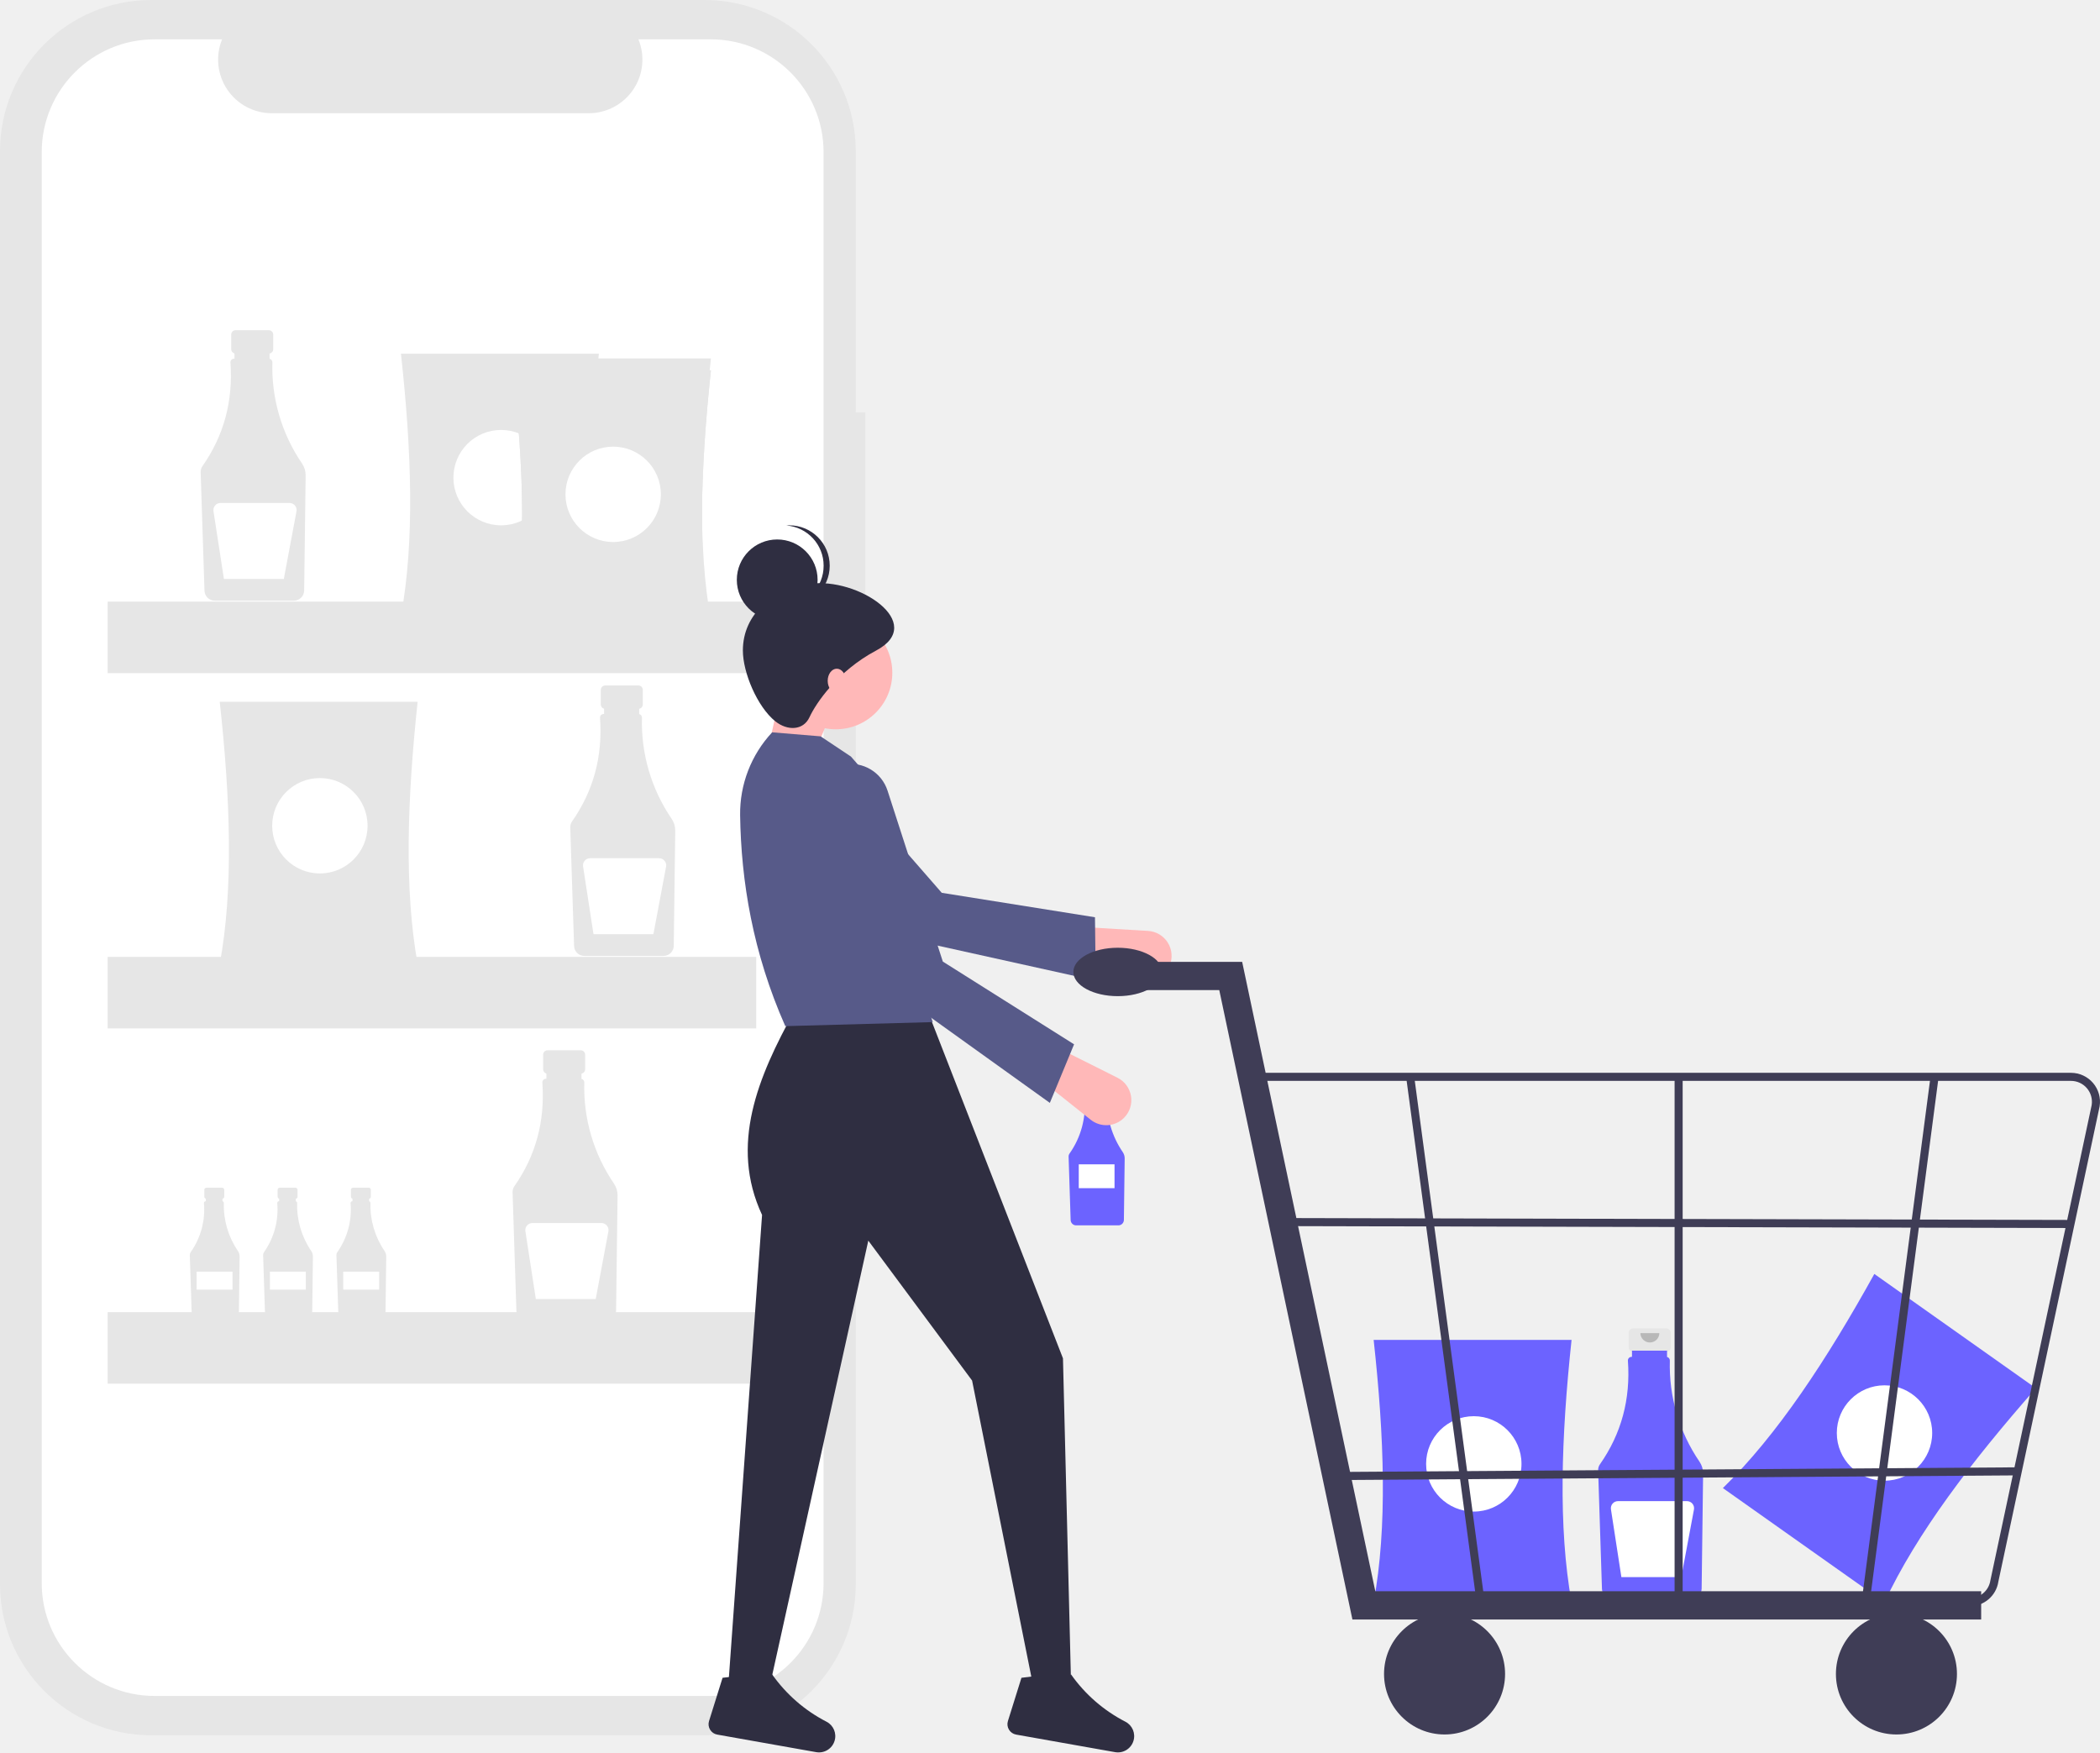
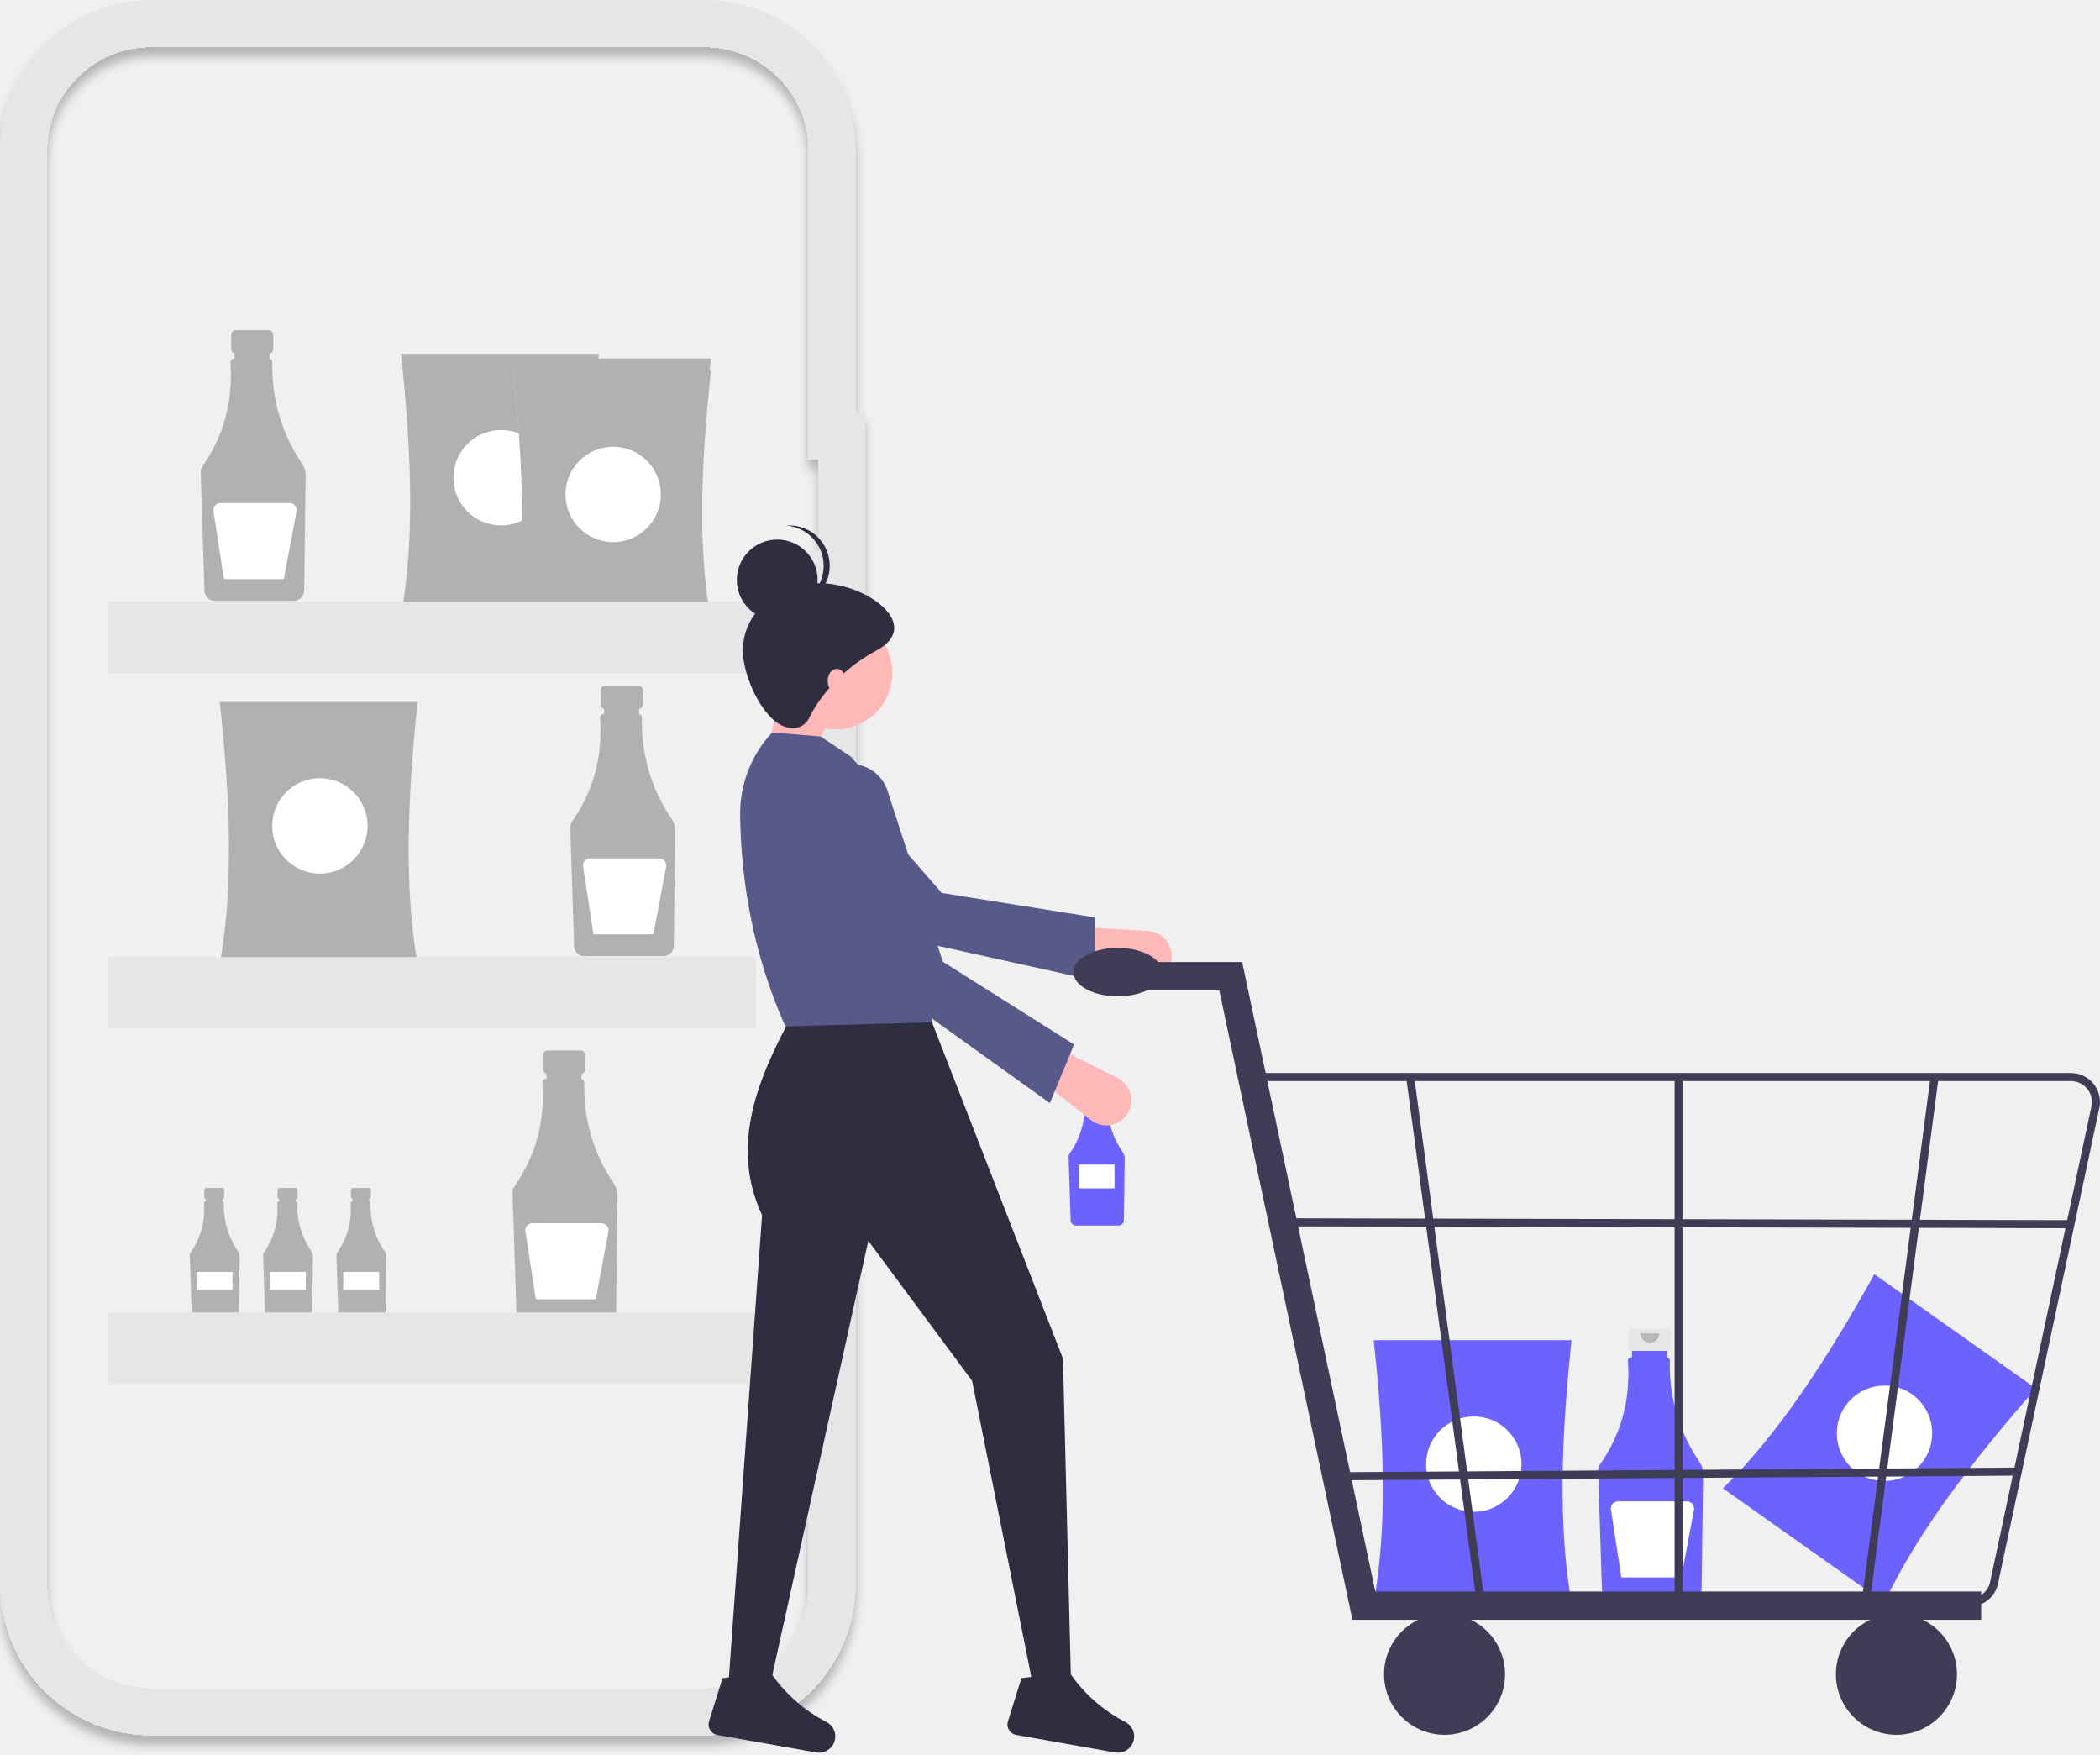
- <svg xmlns="http://www.w3.org/2000/svg" data-name="Layer 1" width="888" height="741.048" viewBox="0 0 888 741.048">
-   <path d="M521.896,253.856H517.864v-110.453a63.927,63.927,0,0,0-63.927-63.927H219.927A63.927,63.927,0,0,0,156,143.403V749.357A63.927,63.927,0,0,0,219.927,813.284H453.937a63.927,63.927,0,0,0,63.927-63.927V332.478h4.032Z" transform="translate(-156 -79.47583)" fill="#e6e6e6" />
-   <path d="M456.516,96.107h-30.546a22.681,22.681,0,0,1-21,31.247H270.91a22.681,22.681,0,0,1-21-31.247h-28.53a47.74,47.74,0,0,0-47.74,47.74V748.912a47.74,47.74,0,0,0,47.74,47.74H456.516a47.74,47.74,0,0,0,47.74-47.74V143.848A47.74,47.74,0,0,0,456.516,96.107Z" transform="translate(-156 -79.47583)" fill="#fff" />
-   <path d="M269.672,219.111H255.633a1.861,1.861,0,0,0-1.861,1.861v6.162a1.861,1.861,0,0,0,1.861,1.861h2.327v9.233h9.386v-9.233h2.327a1.861,1.861,0,0,0,1.861-1.861v-6.162A1.861,1.861,0,0,0,269.672,219.111Z" transform="translate(-156 -79.47583)" fill="#e6e6e6" />
-   <path d="M283.734,275.507a72.178,72.178,0,0,1-12.557-42.794,1.522,1.522,0,0,0-1.188-1.519v-2.663H255.162v2.626h-.204a1.521,1.521,0,0,0-1.519,1.523q0.0.055.004.111,1.752,24.425-11.833,43.808a4.193,4.193,0,0,0-.759,2.541l1.621,50.151a4.341,4.341,0,0,0,4.304,4.19h33.537a4.343,4.343,0,0,0,4.307-4.264l.625-48.693A8.788,8.788,0,0,0,283.734,275.507Z" transform="translate(-156 -79.47583)" fill="#e6e6e6" />
-   <path d="M278.425,292.166H249.234a2.997,2.997,0,0,0-2.962,3.453l4.411,28.673h25.33l5.358-28.577a2.997,2.997,0,0,0-2.946-3.549Z" transform="translate(-156 -79.47583)" fill="#fff" />
-   <path d="M425.957,369.345H411.917a1.861,1.861,0,0,0-1.861,1.861v6.162a1.861,1.861,0,0,0,1.861,1.861h2.327v9.233h9.386V379.23h2.327a1.861,1.861,0,0,0,1.861-1.861v-6.162A1.861,1.861,0,0,0,425.957,369.345Z" transform="translate(-156 -79.47583)" fill="#e6e6e6" />
-   <path d="M440.019,425.742a72.178,72.178,0,0,1-12.557-42.794,1.522,1.522,0,0,0-1.188-1.519V378.767H411.446v2.626h-.204a1.521,1.521,0,0,0-1.519,1.523q0.0.055.004.111,1.752,24.425-11.833,43.808a4.193,4.193,0,0,0-.759,2.541l1.621,50.151a4.341,4.341,0,0,0,4.304,4.19h33.537a4.343,4.343,0,0,0,4.307-4.264l.625-48.693A8.788,8.788,0,0,0,440.019,425.742Z" transform="translate(-156 -79.47583)" fill="#e6e6e6" />
-   <path d="M434.71,442.401H405.518a2.997,2.997,0,0,0-2.962,3.453l4.411,28.673h25.33l5.358-28.577a2.997,2.997,0,0,0-2.946-3.549Z" transform="translate(-156 -79.47583)" fill="#fff" />
-   <path d="M249.935,581.733h-6.659a.883.883,0,0,0-.883.883v2.923a.883.883,0,0,0,.883.883h1.104v4.38h4.452v-4.38H249.935a.883.883,0,0,0,.883-.883v-2.923A.883.883,0,0,0,249.935,581.733Z" transform="translate(-156 -79.47583)" fill="#e6e6e6" />
-   <path d="M256.605,608.484a34.237,34.237,0,0,1-5.956-20.299.722.722,0,0,0-.564-.721v-1.263H243.052v1.245h-.097a.722.722,0,0,0-.721.723q0,.026.002.053a31.246,31.246,0,0,1-5.613,20.78,1.989,1.989,0,0,0-.36,1.205l.769,23.789a2.059,2.059,0,0,0,2.042,1.988h15.908a2.06,2.06,0,0,0,2.043-2.023l.296-23.097A4.168,4.168,0,0,0,256.605,608.484Z" transform="translate(-156 -79.47583)" fill="#e6e6e6" />
-   <rect x="83.137" y="537.753" width="15.179" height="7.59" fill="#fff" />
-   <path d="M280.935,581.733h-6.659a.883.883,0,0,0-.883.883v2.923a.883.883,0,0,0,.883.883h1.104v4.38h4.452v-4.38H280.935a.883.883,0,0,0,.883-.883v-2.923A.883.883,0,0,0,280.935,581.733Z" transform="translate(-156 -79.47583)" fill="#e6e6e6" />
-   <path d="M287.605,608.484a34.237,34.237,0,0,1-5.956-20.299.722.722,0,0,0-.564-.721v-1.263H274.052v1.245h-.097a.722.722,0,0,0-.721.723q0,.026.002.053a31.246,31.246,0,0,1-5.613,20.78,1.989,1.989,0,0,0-.36,1.205l.769,23.789a2.059,2.059,0,0,0,2.042,1.988h15.908a2.06,2.06,0,0,0,2.043-2.023l.296-23.097A4.168,4.168,0,0,0,287.605,608.484Z" transform="translate(-156 -79.47583)" fill="#e6e6e6" />
-   <rect x="114.137" y="537.753" width="15.179" height="7.59" fill="#fff" />
-   <path d="M311.935,581.733h-6.659a.883.883,0,0,0-.883.883v2.923a.883.883,0,0,0,.883.883h1.104v4.38h4.452v-4.38H311.935a.883.883,0,0,0,.883-.883v-2.923A.883.883,0,0,0,311.935,581.733Z" transform="translate(-156 -79.47583)" fill="#e6e6e6" />
-   <path d="M318.605,608.484a34.237,34.237,0,0,1-5.956-20.299.722.722,0,0,0-.564-.721v-1.263H305.052v1.245h-.097a.722.722,0,0,0-.721.723q0,.026.002.053a31.246,31.246,0,0,1-5.613,20.78,1.989,1.989,0,0,0-.36,1.205l.769,23.789a2.059,2.059,0,0,0,2.042,1.988h15.908a2.06,2.06,0,0,0,2.043-2.023l.296-23.097A4.168,4.168,0,0,0,318.605,608.484Z" transform="translate(-156 -79.47583)" fill="#e6e6e6" />
-   <rect x="145.137" y="537.753" width="15.179" height="7.59" fill="#fff" />
-   <path d="M401.567,523.613H387.528a1.861,1.861,0,0,0-1.861,1.861v6.162a1.861,1.861,0,0,0,1.861,1.861h2.327v9.233h9.386v-9.233h2.327a1.861,1.861,0,0,0,1.861-1.861v-6.162A1.861,1.861,0,0,0,401.567,523.613Z" transform="translate(-156 -79.47583)" fill="#e6e6e6" />
-   <path d="M415.629,580.01a72.178,72.178,0,0,1-12.557-42.794,1.522,1.522,0,0,0-1.188-1.519v-2.663H387.057v2.626h-.204a1.521,1.521,0,0,0-1.519,1.523q0.0.055.004.111,1.752,24.425-11.833,43.808a4.193,4.193,0,0,0-.759,2.541l1.621,50.151a4.341,4.341,0,0,0,4.304,4.19h33.537a4.343,4.343,0,0,0,4.307-4.264l.625-48.693A8.788,8.788,0,0,0,415.629,580.01Z" transform="translate(-156 -79.47583)" fill="#e6e6e6" />
-   <path d="M410.32,596.668H381.129a2.997,2.997,0,0,0-2.962,3.453l4.411,28.673h25.33l5.358-28.577a2.997,2.997,0,0,0-2.946-3.549Z" transform="translate(-156 -79.47583)" fill="#fff" />
-   <path d="M409.232,339.938H325.544c5.851-31.633,4.505-69.832,0-110.911h83.688C404.847,270.107,403.536,308.305,409.232,339.938Z" transform="translate(-156 -79.47583)" fill="#e6e6e6" />
-   <circle cx="211.892" cy="201.982" r="20.166" fill="#fff" />
-   <path d="M332.602,487.148H248.914c5.851-31.633,4.505-69.832,0-110.911H332.602C328.217,417.316,326.907,455.515,332.602,487.148Z" transform="translate(-156 -79.47583)" fill="#e6e6e6" />
-   <circle cx="135.262" cy="349.192" r="20.166" fill="#fff" />
-   <path d="M456.621,346.996H372.933c5.851-31.633,4.505-69.832,0-110.911h83.688C452.236,277.165,450.926,315.363,456.621,346.996Z" transform="translate(-156 -79.47583)" fill="#e6e6e6" />
-   <circle cx="259.281" cy="209.04" r="20.166" fill="#fff" />
-   <path d="M456.621,341.955H372.933c5.851-31.633,4.505-69.832,0-110.911h83.688C452.236,272.123,450.926,310.322,456.621,341.955Z" transform="translate(-156 -79.47583)" fill="#e6e6e6" />
-   <circle cx="259.281" cy="203.998" r="20.166" fill="#fff" />
-   <path d="M456.621,346.996H372.933c5.851-31.633,4.505-69.832,0-110.911h83.688C452.236,277.165,450.926,315.363,456.621,346.996Z" transform="translate(-156 -79.47583)" fill="#e6e6e6" />
-   <circle cx="259.281" cy="209.04" r="20.166" fill="#fff" />
-   <rect x="45.525" y="254.413" width="274.254" height="30.249" fill="#e6e6e6" />
-   <rect x="45.525" y="404.647" width="274.254" height="30.249" fill="#e6e6e6" />
-   <rect x="45.525" y="554.882" width="274.254" height="30.249" fill="#e6e6e6" />
-   <path d="M952.855,757.075l-68.325-48.326c23.044-22.448,44.002-54.411,64.046-90.551l68.325,48.326C989.599,697.53,966.471,727.96,952.855,757.075Z" transform="translate(-156 -79.47583)" fill="#6c63ff" />
-   <circle cx="796.873" cy="605.982" r="20.166" fill="#fff" />
-   <path d="M623.262,536.554h-7.5a.994.994,0,0,0-.994.994v3.292a.994.994,0,0,0,.994.994h1.243v4.932h5.014v-4.932h1.243a.994.994,0,0,0,.994-.994v-3.292A.994.994,0,0,0,623.262,536.554Z" transform="translate(-156 -79.47583)" fill="#e6e6e6" />
-   <path d="M630.774,566.682a38.558,38.558,0,0,1-6.708-22.861.813.813,0,0,0-.635-.812v-1.422h-7.921v1.403h-.109a.813.813,0,0,0-.812.814q0,.03.002.059a35.189,35.189,0,0,1-6.322,23.403,2.24,2.24,0,0,0-.405,1.357l.866,26.792a2.319,2.319,0,0,0,2.299,2.238h17.916a2.32,2.32,0,0,0,2.301-2.278l.334-26.012A4.695,4.695,0,0,0,630.774,566.682Z" transform="translate(-156 -79.47583)" fill="#6c63ff" />
-   <path d="M621.699,537.627a2.145,2.145,0,0,1-4.291,0" transform="translate(-156 -79.47583)" opacity="0.2" style="isolation:isolate" />
-   <rect x="456.161" y="492.368" width="15.124" height="10.083" fill="#fff" />
-   <path d="M860.602,641.218H846.563a1.861,1.861,0,0,0-1.861,1.861v6.162a1.861,1.861,0,0,0,1.861,1.861h2.327v9.233h9.386v-9.233h2.327a1.861,1.861,0,0,0,1.861-1.861V643.079A1.861,1.861,0,0,0,860.602,641.218Z" transform="translate(-156 -79.47583)" fill="#e6e6e6" />
-   <path d="M874.664,697.615a72.178,72.178,0,0,1-12.557-42.794,1.522,1.522,0,0,0-1.188-1.519v-2.663H846.092v2.626h-.204a1.521,1.521,0,0,0-1.519,1.523q0.0.055.004.111,1.752,24.425-11.833,43.808a4.193,4.193,0,0,0-.759,2.541l1.621,50.151a4.341,4.341,0,0,0,4.304,4.19h33.537a4.343,4.343,0,0,0,4.307-4.264l.625-48.693A8.788,8.788,0,0,0,874.664,697.615Z" transform="translate(-156 -79.47583)" fill="#6c63ff" />
-   <path d="M857.676,643.226a4.016,4.016,0,0,1-8.031,0" transform="translate(-156 -79.47583)" opacity="0.2" style="isolation:isolate" />
-   <path d="M869.355,714.273H840.164a2.997,2.997,0,0,0-2.962,3.453l4.411,28.673h25.33l5.358-28.577a2.997,2.997,0,0,0-2.946-3.549Z" transform="translate(-156 -79.47583)" fill="#fff" />
-   <path d="M820.546,756.996H736.858c5.851-31.633,4.505-69.832,0-110.911H820.546C816.161,687.164,814.851,725.362,820.546,756.996Z" transform="translate(-156 -79.47583)" fill="#6c63ff" />
-   <circle cx="623.206" cy="619.039" r="20.166" fill="#fff" />
-   <polygon points="322.243 328.466 341.03 326.758 352.986 297.724 331.637 285.768 322.243 328.466" fill="#ffb8b8" />
-   <path d="M650.66,487.65v0a10.593,10.593,0,0,0-9.202-14.517l-29.17-1.739-4.295,14.282,30.029,8.247A10.593,10.593,0,0,0,650.66,487.65Z" transform="translate(-156 -79.47583)" fill="#ffb8b8" />
-   <path d="M619.339,494.163l-.321-26.8-64.793-10.339L504.31,399.777a16.338,16.338,0,0,0-21.294-2.912l0,0a16.338,16.338,0,0,0-2.846,24.922l41.18,50.678Z" transform="translate(-156 -79.47583)" fill="#575a89" />
-   <path d="M463.726,795.643h17.079L523.168,604.109l43.887,59.169,25.619,128.095h16.225l-3.416-137.488-57.216-146.882H491.906c-15.402,27.874-27.485,56.608-13.663,86.251Z" transform="translate(-156 -79.47583)" fill="#2f2e41" />
-   <path d="M582.204,807.276a4.457,4.457,0,0,0,3.476,5.718l41.793,7.417a6.876,6.876,0,0,0,7.801-4.713h0a6.834,6.834,0,0,0-3.342-8.126,63.902,63.902,0,0,1-23.048-20.038c-4.593,4.277-9.727,3.875-15.179.723l-5.782.723Z" transform="translate(-156 -79.47583)" fill="#2f2e41" />
-   <path d="M455.818,807.276a4.457,4.457,0,0,0,3.476,5.718l41.793,7.417a6.876,6.876,0,0,0,7.801-4.713h0a6.834,6.834,0,0,0-3.342-8.126,63.902,63.902,0,0,1-23.048-20.038c-4.593,4.277-9.727,3.875-15.179.723l-5.782.723Z" transform="translate(-156 -79.47583)" fill="#2f2e41" />
-   <circle cx="353.413" cy="284.487" r="23.911" fill="#ffb8b8" />
-   <path d="M488.064,513.407,550.403,511.699l-18.308-57.62c11.377-18.239-.073-36.46-16.278-54.677l-12.809-8.54-20.495-1.708h0a50.314,50.314,0,0,0-13.549,35.05C469.369,452.032,474.297,482.324,488.064,513.407Z" transform="translate(-156 -79.47583)" fill="#575a89" />
-   <path d="M631.291,552.192h0a10.593,10.593,0,0,0-2.749-16.966L602.409,522.151l-9.567,11.441,24.363,19.395A10.593,10.593,0,0,0,631.291,552.192Z" transform="translate(-156 -79.47583)" fill="#ffb8b8" />
-   <path d="M599.933,545.858l10.248-24.765-55.502-34.994-23.37-72.268a16.338,16.338,0,0,0-18.432-11.054h0a16.338,16.338,0,0,0-12.421,21.793l17.923,62.791Z" transform="translate(-156 -79.47583)" fill="#575a89" />
-   <path d="M470.13,354.569c0,9.304,6.042,23.712,13.663,29.889,5.128,4.156,11.905,3.981,14.517-1.708,2.68-5.836,11.919-19.552,28.181-28.181,21.678-11.503-7.688-31.182-28.181-28.181C482.911,328.643,470.13,339.005,470.13,354.569Z" transform="translate(-156 -79.47583)" fill="#2f2e41" />
-   <circle cx="328.648" cy="245.205" r="17.079" fill="#2f2e41" />
-   <path d="M504.289,318.703a17.069,17.069,0,0,0-15.798-17.015c.424-.032.849-.065,1.281-.065a17.079,17.079,0,0,1,0,34.159c-.432,0-.857-.033-1.281-.065A17.069,17.069,0,0,0,504.289,318.703Z" transform="translate(-156 -79.47583)" fill="#2f2e41" />
-   <ellipse cx="353.84" cy="287.903" rx="3.843" ry="5.124" fill="#ffb8b8" />
-   <polygon points="837.751 684.845 571.879 684.845 515.578 418.694 467.529 418.694 467.529 406.752 525.258 406.752 581.559 672.902 837.751 672.902 837.751 684.845" fill="#3f3d56" />
-   <circle cx="610.841" cy="707.877" r="25.591" fill="#3f3d56" />
-   <circle cx="801.923" cy="707.877" r="25.591" fill="#3f3d56" />
-   <path d="M988.903,758.697H730.225L684.584,533.145h347.151a12.265,12.265,0,0,1,12.116,14.167l-42.833,201.025A12.204,12.204,0,0,1,988.903,758.697Zm-255.869-3.412H988.903a8.806,8.806,0,0,0,8.742-7.477l42.833-201.025a8.85,8.85,0,0,0-8.744-10.225H688.726Z" transform="translate(-156 -79.47583)" fill="#3f3d56" />
-   <polygon points="624.513 678.499 594.623 455.653 597.989 455.097 627.879 677.943 624.513 678.499" fill="#3f3d56" />
-   <polygon points="790.712 676.788 787.343 676.242 816.36 455.102 819.729 455.648 790.712 676.788" fill="#3f3d56" />
-   <rect x="708.115" y="455.375" width="3.412" height="222.846" fill="#3f3d56" />
-   <rect x="865.451" y="431.522" width="3.412" height="330.296" transform="translate(112.3889 1382.904) rotate(-89.86127)" fill="#3f3d56" />
-   <rect x="718.838" y="700.962" width="290.178" height="3.412" transform="translate(-160.7831 -73.5538) rotate(-0.39166)" fill="#3f3d56" />
-   <ellipse cx="472.648" cy="411.017" rx="18.767" ry="10.237" fill="#3f3d56" />
+ <svg xmlns="http://www.w3.org/2000/svg" width="888" height="742" viewBox="0 0 888 742" fill="none">
+   <g clip-path="url(#clip0_180_2)">
+     <g filter="url(#filter0_d_180_2)">
+       <path d="M351.864 174.38V184.38H355.896V243.003H351.864V253.003V669.881C351.864 676.963 350.469 683.975 347.759 690.518C345.049 697.061 341.077 703.006 336.069 708.013C331.062 713.021 325.117 716.993 318.574 719.703C312.031 722.413 305.019 723.808 297.937 723.808H63.927C56.846 723.808 49.833 722.413 43.29 719.703C36.748 716.993 30.803 713.021 25.795 708.013C20.787 703.006 16.815 697.061 14.105 690.518C11.395 683.975 10 676.963 10 669.881V63.927C10 56.845 11.395 49.833 14.105 43.29C16.815 36.747 20.787 30.802 25.795 25.795C30.803 20.787 36.748 16.815 43.29 14.105C49.833 11.395 56.846 10 63.927 10H297.937C305.019 10 312.031 11.395 318.574 14.105C325.117 16.815 331.062 20.787 336.069 25.795C341.077 30.802 345.049 36.747 347.759 43.29C350.469 49.833 351.864 56.845 351.864 63.927V174.38Z" stroke="#E6E6E6" stroke-width="20" shape-rendering="crispEdges" />
+     </g>
+     <path d="M113.672 139.635H99.633C99.139 139.635 98.666 139.831 98.317 140.18C97.968 140.529 97.772 141.002 97.772 141.496V147.658C97.772 148.152 97.968 148.625 98.317 148.975C98.666 149.324 99.139 149.52 99.633 149.52H101.96V158.753H111.346V149.52H113.672C114.166 149.52 114.64 149.324 114.989 148.975C115.338 148.625 115.534 148.152 115.534 147.658V141.496C115.534 141.002 115.338 140.529 114.989 140.18C114.64 139.831 114.166 139.635 113.672 139.635Z" fill="#B1B1B1" />
+     <path d="M127.734 196.032C119.136 183.45 114.741 168.47 115.177 153.238C115.185 152.887 115.071 152.543 114.855 152.266C114.638 151.989 114.332 151.796 113.989 151.719V149.056H99.162V151.682H98.958C98.554 151.682 98.167 151.843 97.882 152.129C97.597 152.415 97.438 152.802 97.438 153.205C97.438 153.242 97.44 153.279 97.442 153.316C98.611 169.599 94.666 184.202 85.609 197.124C85.088 197.866 84.822 198.758 84.85 199.665L86.471 249.816C86.51 250.935 86.98 251.995 87.782 252.776C88.584 253.556 89.656 253.997 90.776 254.006H124.313C125.445 253.997 126.529 253.546 127.333 252.75C128.138 251.953 128.599 250.874 128.62 249.742L129.245 201.049C129.263 199.262 128.736 197.512 127.734 196.032Z" fill="#B1B1B1" />
+     <path d="M122.425 212.69H93.234C92.802 212.69 92.375 212.784 91.982 212.964C91.589 213.145 91.24 213.408 90.959 213.736C90.678 214.064 90.471 214.449 90.352 214.864C90.233 215.28 90.206 215.716 90.272 216.143L94.683 244.816H120.013L125.371 216.24C125.452 215.807 125.437 215.361 125.326 214.935C125.216 214.509 125.013 214.112 124.732 213.773C124.45 213.434 124.098 213.162 123.699 212.975C123.301 212.787 122.866 212.69 122.425 212.69Z" fill="white" />
+     <path d="M269.957 289.869H255.917C255.424 289.869 254.95 290.065 254.601 290.414C254.252 290.763 254.056 291.237 254.056 291.731V297.893C254.056 298.386 254.252 298.86 254.601 299.209C254.95 299.558 255.424 299.754 255.917 299.754H258.244V308.987H267.63V299.754H269.957C270.45 299.754 270.924 299.558 271.273 299.209C271.622 298.86 271.818 298.386 271.818 297.893V291.731C271.818 291.237 271.622 290.763 271.273 290.414C270.924 290.065 270.45 289.869 269.957 289.869Z" fill="#B1B1B1" />
+     <path d="M284.019 346.266C275.42 333.685 271.025 318.705 271.462 303.473C271.47 303.121 271.355 302.778 271.139 302.501C270.922 302.224 270.617 302.031 270.274 301.954V299.291H255.446V301.917H255.242C255.042 301.917 254.844 301.956 254.66 302.033C254.475 302.11 254.308 302.222 254.167 302.364C254.026 302.505 253.914 302.673 253.838 302.858C253.761 303.042 253.722 303.24 253.722 303.44C253.723 303.477 253.724 303.514 253.727 303.551C254.895 319.834 250.95 334.437 241.893 347.358C241.372 348.101 241.106 348.993 241.134 349.899L242.756 400.051C242.795 401.169 243.264 402.23 244.066 403.01C244.868 403.791 245.941 404.232 247.06 404.241H280.597C281.729 404.232 282.813 403.781 283.617 402.984C284.422 402.188 284.884 401.109 284.904 399.977L285.529 351.284C285.547 349.497 285.021 347.746 284.019 346.266Z" fill="#B1B1B1" />
+     <path d="M278.71 362.925H249.518C249.086 362.925 248.659 363.018 248.266 363.199C247.874 363.379 247.525 363.643 247.243 363.97C246.962 364.298 246.755 364.683 246.636 365.099C246.518 365.514 246.49 365.951 246.556 366.378L250.967 395.051H276.297L281.655 366.474C281.736 366.041 281.721 365.596 281.611 365.17C281.5 364.744 281.297 364.347 281.016 364.008C280.735 363.669 280.382 363.396 279.983 363.209C279.585 363.022 279.15 362.925 278.71 362.925Z" fill="white" />
+     <path d="M93.935 502.257H87.275C87.041 502.257 86.817 502.35 86.651 502.515C86.486 502.681 86.393 502.906 86.393 503.14V506.063C86.393 506.297 86.486 506.521 86.651 506.687C86.817 506.853 87.041 506.946 87.275 506.946H88.379V511.325H92.831V506.946H93.935C94.169 506.946 94.394 506.853 94.559 506.687C94.725 506.521 94.818 506.297 94.818 506.063V503.14C94.818 502.906 94.725 502.681 94.559 502.515C94.394 502.35 94.169 502.257 93.935 502.257Z" fill="#B1B1B1" />
+     <path d="M100.605 529.008C96.527 523.041 94.442 515.935 94.649 508.71C94.653 508.543 94.599 508.38 94.496 508.249C94.393 508.117 94.248 508.026 94.085 507.989V506.726H87.052V507.971H86.955C86.86 507.972 86.766 507.99 86.679 508.027C86.591 508.063 86.512 508.116 86.445 508.183C86.378 508.251 86.325 508.33 86.289 508.418C86.253 508.505 86.234 508.599 86.234 508.694C86.234 508.712 86.235 508.729 86.236 508.747C86.885 516.119 84.896 523.483 80.623 529.527C80.376 529.879 80.25 530.302 80.263 530.732L81.032 554.521C81.051 555.051 81.273 555.554 81.654 555.925C82.034 556.295 82.543 556.504 83.074 556.508H98.982C99.519 556.504 100.033 556.29 100.415 555.912C100.797 555.535 101.016 555.023 101.025 554.486L101.322 531.389C101.33 530.541 101.081 529.711 100.605 529.008Z" fill="#B1B1B1" />
+     <path d="M98.316 537.753H83.137V545.343H98.316V537.753Z" fill="white" />
+     <path d="M124.935 502.257H118.276C118.041 502.257 117.817 502.35 117.651 502.515C117.486 502.681 117.393 502.906 117.393 503.14V506.063C117.393 506.297 117.486 506.521 117.651 506.687C117.817 506.853 118.041 506.946 118.276 506.946H119.379V511.325H123.831V506.946H124.935C125.169 506.946 125.394 506.853 125.559 506.687C125.725 506.521 125.818 506.297 125.818 506.063V503.14C125.818 502.906 125.725 502.681 125.559 502.515C125.394 502.35 125.169 502.257 124.935 502.257Z" fill="#B1B1B1" />
+     <path d="M131.605 529.008C127.527 523.041 125.442 515.935 125.649 508.71C125.653 508.543 125.599 508.38 125.496 508.249C125.393 508.117 125.248 508.026 125.085 507.989V506.726H118.052V507.971H117.955C117.86 507.972 117.767 507.99 117.679 508.027C117.592 508.063 117.512 508.116 117.445 508.183C117.378 508.251 117.325 508.33 117.289 508.418C117.253 508.505 117.234 508.599 117.234 508.694C117.234 508.712 117.235 508.729 117.236 508.747C117.886 516.119 115.896 523.483 111.623 529.527C111.376 529.879 111.25 530.302 111.263 530.732L112.032 554.521C112.051 555.051 112.274 555.554 112.654 555.925C113.034 556.295 113.543 556.504 114.074 556.508H129.982C130.519 556.504 131.033 556.29 131.415 555.912C131.797 555.535 132.016 555.023 132.025 554.486L132.322 531.389C132.33 530.541 132.081 529.711 131.605 529.008Z" fill="#B1B1B1" />
+     <path d="M129.316 537.753H114.137V545.343H129.316V537.753Z" fill="white" />
+     <path d="M155.935 502.257H149.276C149.041 502.257 148.817 502.35 148.651 502.515C148.486 502.681 148.393 502.906 148.393 503.14V506.063C148.393 506.297 148.486 506.521 148.651 506.687C148.817 506.853 149.041 506.946 149.276 506.946H150.379V511.325H154.831V506.946H155.935C156.169 506.946 156.394 506.853 156.559 506.687C156.725 506.521 156.818 506.297 156.818 506.063V503.14C156.818 502.906 156.725 502.681 156.559 502.515C156.394 502.35 156.169 502.257 155.935 502.257Z" fill="#B1B1B1" />
+     <path d="M162.605 529.008C158.527 523.041 156.442 515.935 156.649 508.71C156.653 508.543 156.599 508.38 156.496 508.249C156.393 508.117 156.248 508.026 156.085 507.989V506.726H149.052V507.971H148.955C148.86 507.972 148.767 507.99 148.679 508.027C148.592 508.063 148.512 508.116 148.445 508.183C148.378 508.251 148.325 508.33 148.289 508.418C148.253 508.505 148.234 508.599 148.234 508.694C148.234 508.712 148.235 508.729 148.236 508.747C148.886 516.119 146.896 523.483 142.623 529.527C142.376 529.879 142.25 530.302 142.263 530.732L143.032 554.521C143.051 555.051 143.274 555.554 143.654 555.925C144.034 556.295 144.543 556.504 145.074 556.508H160.982C161.519 556.504 162.033 556.29 162.415 555.912C162.797 555.535 163.016 555.023 163.025 554.486L163.322 531.389C163.33 530.541 163.081 529.711 162.605 529.008Z" fill="#B1B1B1" />
+     <path d="M160.316 537.753H145.137V545.343H160.316V537.753Z" fill="white" />
+     <path d="M245.567 444.137H231.528C231.284 444.137 231.042 444.185 230.816 444.279C230.59 444.372 230.385 444.509 230.212 444.682C230.039 444.855 229.902 445.06 229.808 445.286C229.715 445.512 229.667 445.754 229.667 445.998V452.161C229.667 452.654 229.863 453.128 230.212 453.477C230.561 453.826 231.034 454.022 231.528 454.022H233.855V463.255H243.241V454.022H245.567C246.061 454.022 246.534 453.826 246.884 453.477C247.233 453.128 247.429 452.654 247.429 452.161V445.998C247.429 445.754 247.381 445.512 247.287 445.286C247.193 445.06 247.056 444.855 246.884 444.682C246.711 444.509 246.505 444.372 246.28 444.279C246.054 444.185 245.812 444.137 245.567 444.137Z" fill="#B1B1B1" />
+     <path d="M259.629 500.534C251.031 487.953 246.636 472.973 247.072 457.74C247.08 457.389 246.966 457.046 246.749 456.769C246.533 456.492 246.227 456.298 245.884 456.221V453.559H231.057V456.184H230.852C230.653 456.185 230.455 456.224 230.27 456.301C230.086 456.378 229.918 456.49 229.777 456.631C229.636 456.773 229.524 456.941 229.448 457.125C229.372 457.31 229.333 457.508 229.333 457.708C229.333 457.745 229.334 457.782 229.337 457.818C230.505 474.102 226.561 488.704 217.504 501.626C216.983 502.369 216.716 503.26 216.745 504.167L218.366 554.318C218.405 555.437 218.875 556.497 219.677 557.278C220.479 558.059 221.551 558.5 222.671 558.508H256.208C257.34 558.499 258.424 558.048 259.228 557.252C260.033 556.455 260.494 555.376 260.515 554.244L261.14 505.552C261.158 503.764 260.631 502.014 259.629 500.534Z" fill="#B1B1B1" />
+     <path d="M254.32 517.193H225.129C224.696 517.193 224.269 517.286 223.877 517.466C223.484 517.647 223.135 517.91 222.854 518.238C222.572 518.566 222.365 518.951 222.247 519.367C222.128 519.782 222.101 520.218 222.166 520.645L226.578 549.319H251.908L257.266 520.742C257.347 520.309 257.332 519.864 257.221 519.438C257.111 519.011 256.908 518.615 256.626 518.276C256.345 517.937 255.993 517.664 255.594 517.477C255.195 517.29 254.76 517.193 254.32 517.193Z" fill="white" />
+     <path d="M253.232 260.462H169.544C175.395 228.829 174.049 190.631 169.544 149.551H253.232C248.847 190.631 247.536 228.829 253.232 260.462Z" fill="#B1B1B1" />
+     <path d="M211.892 222.148C223.029 222.148 232.058 213.119 232.058 201.982C232.058 190.845 223.029 181.816 211.892 181.816C200.755 181.816 191.726 190.845 191.726 201.982C191.726 213.119 200.755 222.148 211.892 222.148Z" fill="white" />
+     <path d="M176.602 407.672H92.914C98.765 376.039 97.419 337.84 92.914 296.761H176.602C172.217 337.841 170.907 376.039 176.602 407.672Z" fill="#B1B1B1" />
+     <path d="M135.262 369.357C146.399 369.357 155.428 360.329 155.428 349.192C155.428 338.054 146.399 329.026 135.262 329.026C124.125 329.026 115.097 338.054 115.097 349.192C115.097 360.329 124.125 369.357 135.262 369.357Z" fill="white" />
+     <path d="M300.621 267.52H216.933C222.784 235.887 221.438 197.689 216.933 156.609H300.621C296.236 197.689 294.926 235.887 300.621 267.52Z" fill="#E6E6E6" />
+     <path d="M259.281 229.206C270.419 229.206 279.447 220.177 279.447 209.04C279.447 197.903 270.419 188.874 259.281 188.874C248.144 188.874 239.116 197.903 239.116 209.04C239.116 220.177 248.144 229.206 259.281 229.206Z" fill="white" />
+     <path d="M300.621 262.479H216.933C222.784 230.846 221.438 192.647 216.933 151.568H300.621C296.236 192.647 294.926 230.846 300.621 262.479Z" fill="#B1B1B1" />
+     <path d="M259.281 224.164C270.419 224.164 279.447 215.136 279.447 203.998C279.447 192.861 270.419 183.833 259.281 183.833C248.144 183.833 239.116 192.861 239.116 203.998C239.116 215.136 248.144 224.164 259.281 224.164Z" fill="white" />
+     <path d="M300.621 267.52H216.933C222.784 235.887 221.438 197.689 216.933 156.609H300.621C296.236 197.689 294.926 235.887 300.621 267.52Z" fill="#B1B1B1" />
+     <path d="M259.281 229.206C270.419 229.206 279.447 220.177 279.447 209.04C279.447 197.903 270.419 188.874 259.281 188.874C248.144 188.874 239.116 197.903 239.116 209.04C239.116 220.177 248.144 229.206 259.281 229.206Z" fill="white" />
+     <path d="M319.779 254.413H45.525V284.661H319.779V254.413Z" fill="#E6E6E6" />
+     <path d="M319.779 404.647H45.525V434.896H319.779V404.647Z" fill="#E6E6E6" />
+     <path d="M319.779 554.882H45.525V585.13H319.779V554.882Z" fill="#E6E6E6" />
+     <path d="M796.855 677.599L728.53 629.273C751.573 606.826 772.532 574.862 792.576 538.722L860.9 587.048C833.599 618.054 810.471 648.484 796.855 677.599Z" fill="#6C63FF" />
+     <path d="M796.873 626.148C808.011 626.148 817.039 617.119 817.039 605.982C817.039 594.845 808.011 585.816 796.873 585.816C785.736 585.816 776.708 594.845 776.708 605.982C776.708 617.119 785.736 626.148 796.873 626.148Z" fill="white" />
+     <path d="M467.262 457.078H459.762C459.499 457.078 459.246 457.183 459.059 457.369C458.873 457.556 458.768 457.809 458.768 458.072V461.364C458.768 461.495 458.794 461.624 458.844 461.745C458.894 461.866 458.967 461.975 459.059 462.068C459.152 462.16 459.261 462.233 459.382 462.283C459.503 462.333 459.632 462.359 459.762 462.359H461.005V467.291H466.02V462.359H467.262C467.526 462.359 467.779 462.254 467.965 462.068C468.152 461.881 468.257 461.628 468.257 461.364V458.072C468.257 457.809 468.152 457.556 467.965 457.369C467.779 457.183 467.526 457.078 467.262 457.078Z" fill="#E6E6E6" />
+     <path d="M474.774 487.206C470.181 480.485 467.833 472.483 468.066 464.345C468.071 464.158 468.01 463.974 467.894 463.826C467.778 463.678 467.615 463.575 467.432 463.534V462.111H459.511V463.514H459.402C459.295 463.514 459.189 463.535 459.091 463.576C458.992 463.617 458.903 463.677 458.827 463.753C458.752 463.828 458.692 463.918 458.651 464.017C458.611 464.115 458.59 464.221 458.59 464.328C458.59 464.348 458.591 464.367 458.592 464.387C459.323 472.69 457.083 480.984 452.271 487.79C451.992 488.186 451.85 488.663 451.865 489.147L452.731 515.939C452.752 516.536 453.003 517.103 453.431 517.52C453.86 517.937 454.433 518.172 455.031 518.177H472.947C473.551 518.172 474.13 517.931 474.56 517.506C474.99 517.08 475.237 516.504 475.248 515.899L475.581 489.887C475.591 488.932 475.31 487.997 474.774 487.206Z" fill="#6C63FF" />
+     <path opacity="0.2" d="M465.699 458.151C465.699 458.72 465.473 459.265 465.071 459.668C464.668 460.07 464.123 460.296 463.554 460.296C462.985 460.296 462.439 460.07 462.037 459.668C461.634 459.265 461.408 458.72 461.408 458.151" fill="black" />
+     <path d="M471.285 492.368H456.161V502.451H471.285V492.368Z" fill="white" />
+     <path d="M704.602 561.742H690.563C690.069 561.742 689.596 561.938 689.247 562.287C688.898 562.636 688.702 563.109 688.702 563.603V569.765C688.702 570.259 688.898 570.733 689.247 571.082C689.596 571.431 690.069 571.627 690.563 571.627H692.89V580.86H702.276V571.627H704.602C705.096 571.627 705.569 571.431 705.918 571.082C706.267 570.733 706.464 570.259 706.464 569.765V563.603C706.464 563.109 706.267 562.636 705.918 562.287C705.569 561.938 705.096 561.742 704.602 561.742Z" fill="#E6E6E6" />
+     <path d="M718.664 618.139C710.066 605.557 705.671 590.578 706.107 575.345C706.115 574.994 706.001 574.65 705.785 574.373C705.568 574.097 705.262 573.903 704.919 573.826V571.163H690.092V573.789H689.888C689.688 573.789 689.49 573.829 689.306 573.906C689.121 573.982 688.953 574.095 688.812 574.236C688.671 574.378 688.559 574.545 688.483 574.73C688.407 574.915 688.368 575.113 688.368 575.312C688.368 575.349 688.37 575.386 688.372 575.423C689.541 591.707 685.596 606.309 676.539 619.231C676.018 619.973 675.752 620.865 675.78 621.772L677.401 671.923C677.44 673.042 677.91 674.102 678.712 674.883C679.514 675.664 680.587 676.104 681.706 676.113H715.243C716.375 676.104 717.459 675.653 718.263 674.857C719.068 674.06 719.529 672.981 719.55 671.849L720.175 623.156C720.193 621.369 719.666 619.619 718.664 618.139Z" fill="#6C63FF" />
+     <path opacity="0.2" d="M701.676 563.75C701.676 564.815 701.253 565.836 700.5 566.589C699.746 567.342 698.725 567.766 697.66 567.766C696.595 567.766 695.574 567.342 694.82 566.589C694.067 565.836 693.644 564.815 693.644 563.75" fill="black" />
+     <path d="M713.355 634.797H684.164C683.731 634.797 683.304 634.891 682.912 635.071C682.519 635.252 682.17 635.515 681.889 635.843C681.608 636.171 681.4 636.556 681.282 636.971C681.163 637.387 681.136 637.823 681.201 638.25L685.613 666.923H710.943L716.301 638.347C716.382 637.914 716.367 637.469 716.256 637.042C716.146 636.616 715.943 636.219 715.661 635.881C715.38 635.542 715.028 635.269 714.629 635.082C714.23 634.895 713.795 634.797 713.355 634.797Z" fill="white" />
+     <path d="M664.546 677.52H580.858C586.709 645.886 585.363 607.688 580.858 566.608H664.546C660.161 607.688 658.851 645.887 664.546 677.52Z" fill="#6C63FF" />
+     <path d="M623.206 639.205C634.343 639.205 643.372 630.176 643.372 619.039C643.372 607.902 634.343 598.874 623.206 598.874C612.069 598.874 603.041 607.902 603.041 619.039C603.041 630.176 612.069 639.205 623.206 639.205Z" fill="white" />
+     <path d="M322.243 328.466L341.03 326.758L352.986 297.724L331.637 285.768L322.243 328.466Z" fill="#FFB8B8" />
+     <path d="M494.66 408.174C495.285 406.616 495.53 404.932 495.377 403.26C495.223 401.589 494.674 399.978 493.775 398.56C492.876 397.143 491.654 395.959 490.208 395.106C488.762 394.254 487.134 393.757 485.458 393.657L456.289 391.918L451.994 406.2L482.022 414.447C484.532 415.136 487.207 414.878 489.538 413.721C491.868 412.564 493.692 410.589 494.66 408.174Z" fill="#FFB8B8" />
+     <path d="M463.339 414.687L463.018 387.887L398.225 377.549L348.309 320.301C345.712 317.323 342.124 315.386 338.208 314.851C334.293 314.315 330.316 315.217 327.015 317.389C325.016 318.704 323.331 320.442 322.077 322.481C320.824 324.519 320.034 326.807 319.762 329.184C319.491 331.562 319.745 333.969 320.506 336.238C321.268 338.506 322.518 340.579 324.169 342.311L365.348 392.989L463.339 414.687Z" fill="#575A89" />
+     <path d="M307.726 716.167H324.805L367.168 524.633L411.055 583.802L436.674 711.897H452.9L449.484 574.408L392.268 427.526H335.906C320.504 455.401 308.422 484.135 322.243 513.777L307.726 716.167Z" fill="#2F2E41" />
+     <path d="M426.204 727.8C426.015 728.405 425.958 729.042 426.034 729.671C426.111 730.299 426.321 730.904 426.65 731.445C426.979 731.986 427.419 732.451 427.941 732.808C428.464 733.166 429.057 733.408 429.68 733.519L471.473 740.935C473.125 741.237 474.83 740.925 476.267 740.057C477.704 739.189 478.773 737.825 479.274 736.222C479.761 734.691 479.693 733.037 479.082 731.551C478.471 730.065 477.355 728.842 475.932 728.096C466.742 723.378 458.834 716.502 452.883 708.058C448.29 712.335 443.156 711.933 437.704 708.781L431.922 709.504L426.204 727.8Z" fill="#2F2E41" />
+     <path d="M299.818 727.8C299.629 728.405 299.571 729.042 299.648 729.671C299.724 730.299 299.934 730.904 300.263 731.445C300.592 731.986 301.032 732.451 301.555 732.808C302.077 733.166 302.67 733.408 303.293 733.519L345.086 740.935C346.738 741.237 348.443 740.925 349.88 740.057C351.317 739.189 352.387 737.825 352.887 736.222C353.374 734.691 353.306 733.037 352.695 731.551C352.084 730.065 350.969 728.842 349.545 728.096C340.356 723.378 332.447 716.502 326.497 708.058C321.903 712.335 316.769 711.933 311.318 708.781L305.535 709.504L299.818 727.8Z" fill="#2F2E41" />
+     <path d="M353.413 308.398C366.618 308.398 377.324 297.693 377.324 284.487C377.324 271.281 366.618 260.576 353.413 260.576C340.207 260.576 329.502 271.281 329.502 284.487C329.502 297.693 340.207 308.398 353.413 308.398Z" fill="#FFB8B8" />
+     <path d="M332.064 433.931L394.403 432.223L376.095 374.604C387.473 356.364 376.022 338.144 359.817 319.927L347.008 311.387L326.513 309.679C317.639 319.174 312.784 331.735 312.964 344.729C313.369 372.556 318.296 402.848 332.064 433.931Z" fill="#575A89" />
+     <path d="M475.292 472.716C476.479 471.529 477.367 470.077 477.883 468.48C478.399 466.883 478.528 465.186 478.26 463.529C477.991 461.872 477.333 460.303 476.339 458.95C475.345 457.598 474.043 456.501 472.542 455.75L446.409 442.675L436.842 454.116L461.205 473.511C463.241 475.132 465.802 475.947 468.4 475.8C470.998 475.653 473.451 474.555 475.292 472.716Z" fill="#FFB8B8" />
+     <path d="M443.933 466.382L454.181 441.617L398.679 406.623L375.309 334.355C374.093 330.595 371.555 327.403 368.166 325.371C364.777 323.338 360.766 322.603 356.877 323.301C354.522 323.724 352.288 324.658 350.334 326.039C348.38 327.42 346.753 329.213 345.569 331.292C344.384 333.371 343.67 335.684 343.478 338.069C343.286 340.454 343.62 342.852 344.456 345.094L362.379 407.885L443.933 466.382Z" fill="#575A89" />
+     <path d="M314.13 275.093C314.13 284.397 320.173 298.806 327.794 304.982C332.922 309.138 339.698 308.963 342.311 303.274C344.992 297.439 354.231 283.722 370.492 275.093C392.17 263.591 362.805 243.912 342.311 246.913C326.912 249.167 314.13 259.53 314.13 275.093Z" fill="#2F2E41" />
+     <path d="M328.648 262.284C338.08 262.284 345.727 254.637 345.727 245.205C345.727 235.772 338.08 228.125 328.648 228.125C319.215 228.125 311.568 235.772 311.568 245.205C311.568 254.637 319.215 262.284 328.648 262.284Z" fill="#2F2E41" />
+     <path d="M348.289 239.227C348.287 234.921 346.658 230.775 343.728 227.62C340.799 224.464 336.784 222.533 332.49 222.212C332.915 222.181 333.339 222.148 333.771 222.148C338.301 222.148 342.645 223.947 345.848 227.15C349.051 230.353 350.851 234.697 350.851 239.227C350.851 243.757 349.051 248.101 345.848 251.304C342.645 254.507 338.301 256.306 333.771 256.306C333.339 256.306 332.915 256.273 332.49 256.242C336.784 255.921 340.798 253.99 343.728 250.834C346.658 247.679 348.287 243.533 348.289 239.227Z" fill="#2F2E41" />
+     <path d="M353.84 293.027C355.962 293.027 357.682 290.733 357.682 287.903C357.682 285.073 355.962 282.779 353.84 282.779C351.717 282.779 349.997 285.073 349.997 287.903C349.997 290.733 351.717 293.027 353.84 293.027Z" fill="#FFB8B8" />
+     <path d="M837.751 684.845H571.879L515.578 418.694H467.529V406.752H525.258L581.559 672.902H837.751V684.845Z" fill="#3F3D56" />
+     <path d="M610.841 733.468C624.975 733.468 636.432 722.01 636.432 707.877C636.432 693.743 624.975 682.285 610.841 682.285C596.707 682.285 585.25 693.743 585.25 707.877C585.25 722.01 596.707 733.468 610.841 733.468Z" fill="#3F3D56" />
+     <path d="M801.923 733.468C816.057 733.468 827.515 722.01 827.515 707.877C827.515 693.743 816.057 682.285 801.923 682.285C787.79 682.285 776.332 693.743 776.332 707.877C776.332 722.01 787.79 733.468 801.923 733.468Z" fill="#3F3D56" />
+     <path d="M832.904 679.221H574.225L528.584 453.669H875.735C877.507 453.669 879.257 454.053 880.866 454.794C882.475 455.535 883.904 456.616 885.055 457.963C886.207 459.309 887.053 460.888 887.535 462.593C888.018 464.297 888.126 466.086 887.851 467.836L845.018 668.861C844.576 671.753 843.109 674.39 840.886 676.292C838.662 678.194 835.829 679.233 832.904 679.221ZM577.034 675.809H832.904C835.015 675.818 837.06 675.067 838.664 673.695C840.269 672.322 841.327 670.419 841.646 668.331L884.479 467.306C884.677 466.043 884.6 464.752 884.252 463.522C883.904 462.291 883.293 461.151 882.462 460.18C881.631 459.208 880.6 458.428 879.438 457.893C878.277 457.358 877.014 457.081 875.735 457.081H532.726L577.034 675.809Z" fill="#3F3D56" />
+     <path d="M624.513 678.499L594.623 455.653L597.989 455.097L627.879 677.943L624.513 678.499Z" fill="#3F3D56" />
+     <path d="M790.712 676.788L787.343 676.242L816.36 455.102L819.729 455.648L790.712 676.788Z" fill="#3F3D56" />
+     <path d="M711.527 455.375H708.115V678.221H711.527V455.375Z" fill="#3F3D56" />
+     <path d="M546.014 515.088L546.005 518.5L876.3 519.3L876.308 515.888L546.014 515.088Z" fill="#3F3D56" />
+     <path d="M853 620.494L562.829 622.478L562.853 625.89L853.024 623.906L853 620.494Z" fill="#3F3D56" />
+     <path d="M472.648 421.253C483.012 421.253 491.415 416.67 491.415 411.017C491.415 405.363 483.012 400.78 472.648 400.78C462.283 400.78 453.881 405.363 453.881 411.017C453.881 416.67 462.283 421.253 472.648 421.253Z" fill="#3F3D56" />
+   </g>
+   <defs>
+     <filter id="filter0_d_180_2" x="-4" y="0" width="373.896" height="741.808" filterUnits="userSpaceOnUse" color-interpolation-filters="sRGB">
+       <feFlood flood-opacity="0" result="BackgroundImageFix" />
+       <feColorMatrix in="SourceAlpha" type="matrix" values="0 0 0 0 0 0 0 0 0 0 0 0 0 0 0 0 0 0 127 0" result="hardAlpha" />
+       <feOffset dy="4" />
+       <feGaussianBlur stdDeviation="2" />
+       <feComposite in2="hardAlpha" operator="out" />
+       <feColorMatrix type="matrix" values="0 0 0 0 0 0 0 0 0 0 0 0 0 0 0 0 0 0 0.25 0" />
+       <feBlend mode="normal" in2="BackgroundImageFix" result="effect1_dropShadow_180_2" />
+       <feBlend mode="normal" in="SourceGraphic" in2="effect1_dropShadow_180_2" result="shape" />
+     </filter>
+     <clipPath id="clip0_180_2">
+       <rect width="888" height="741.048" fill="white" />
+     </clipPath>
+   </defs>
</svg>
